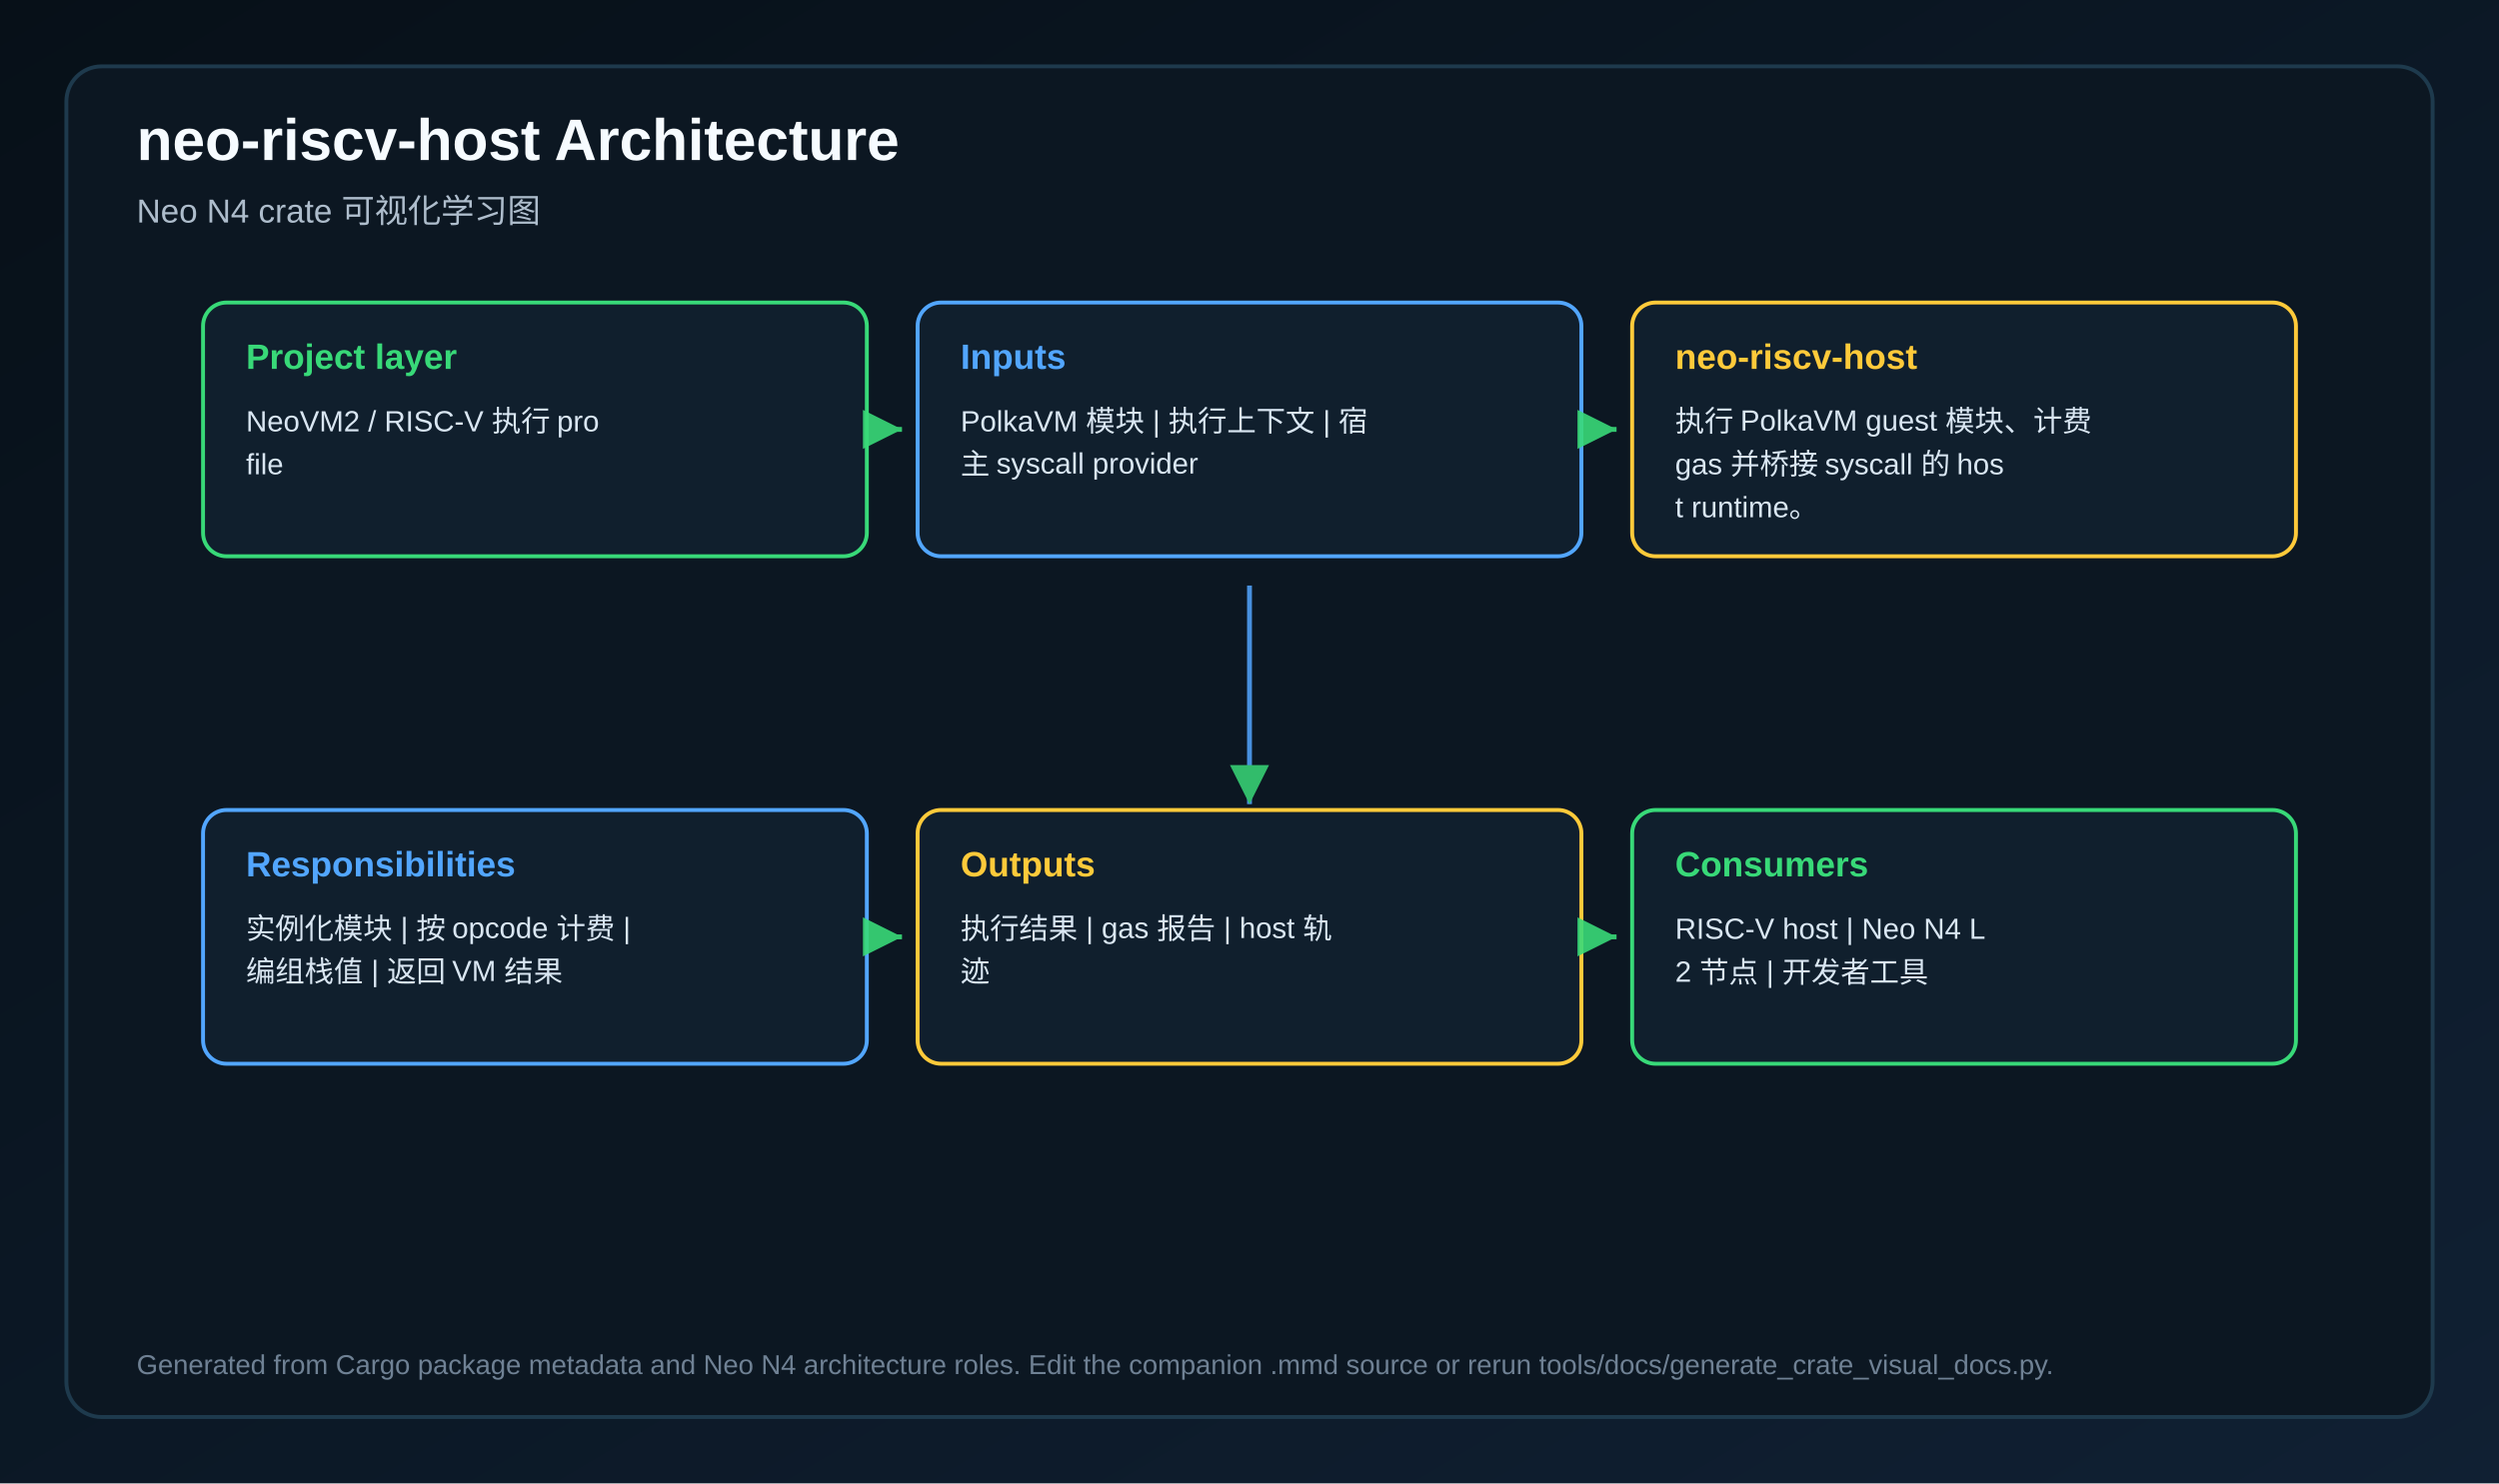
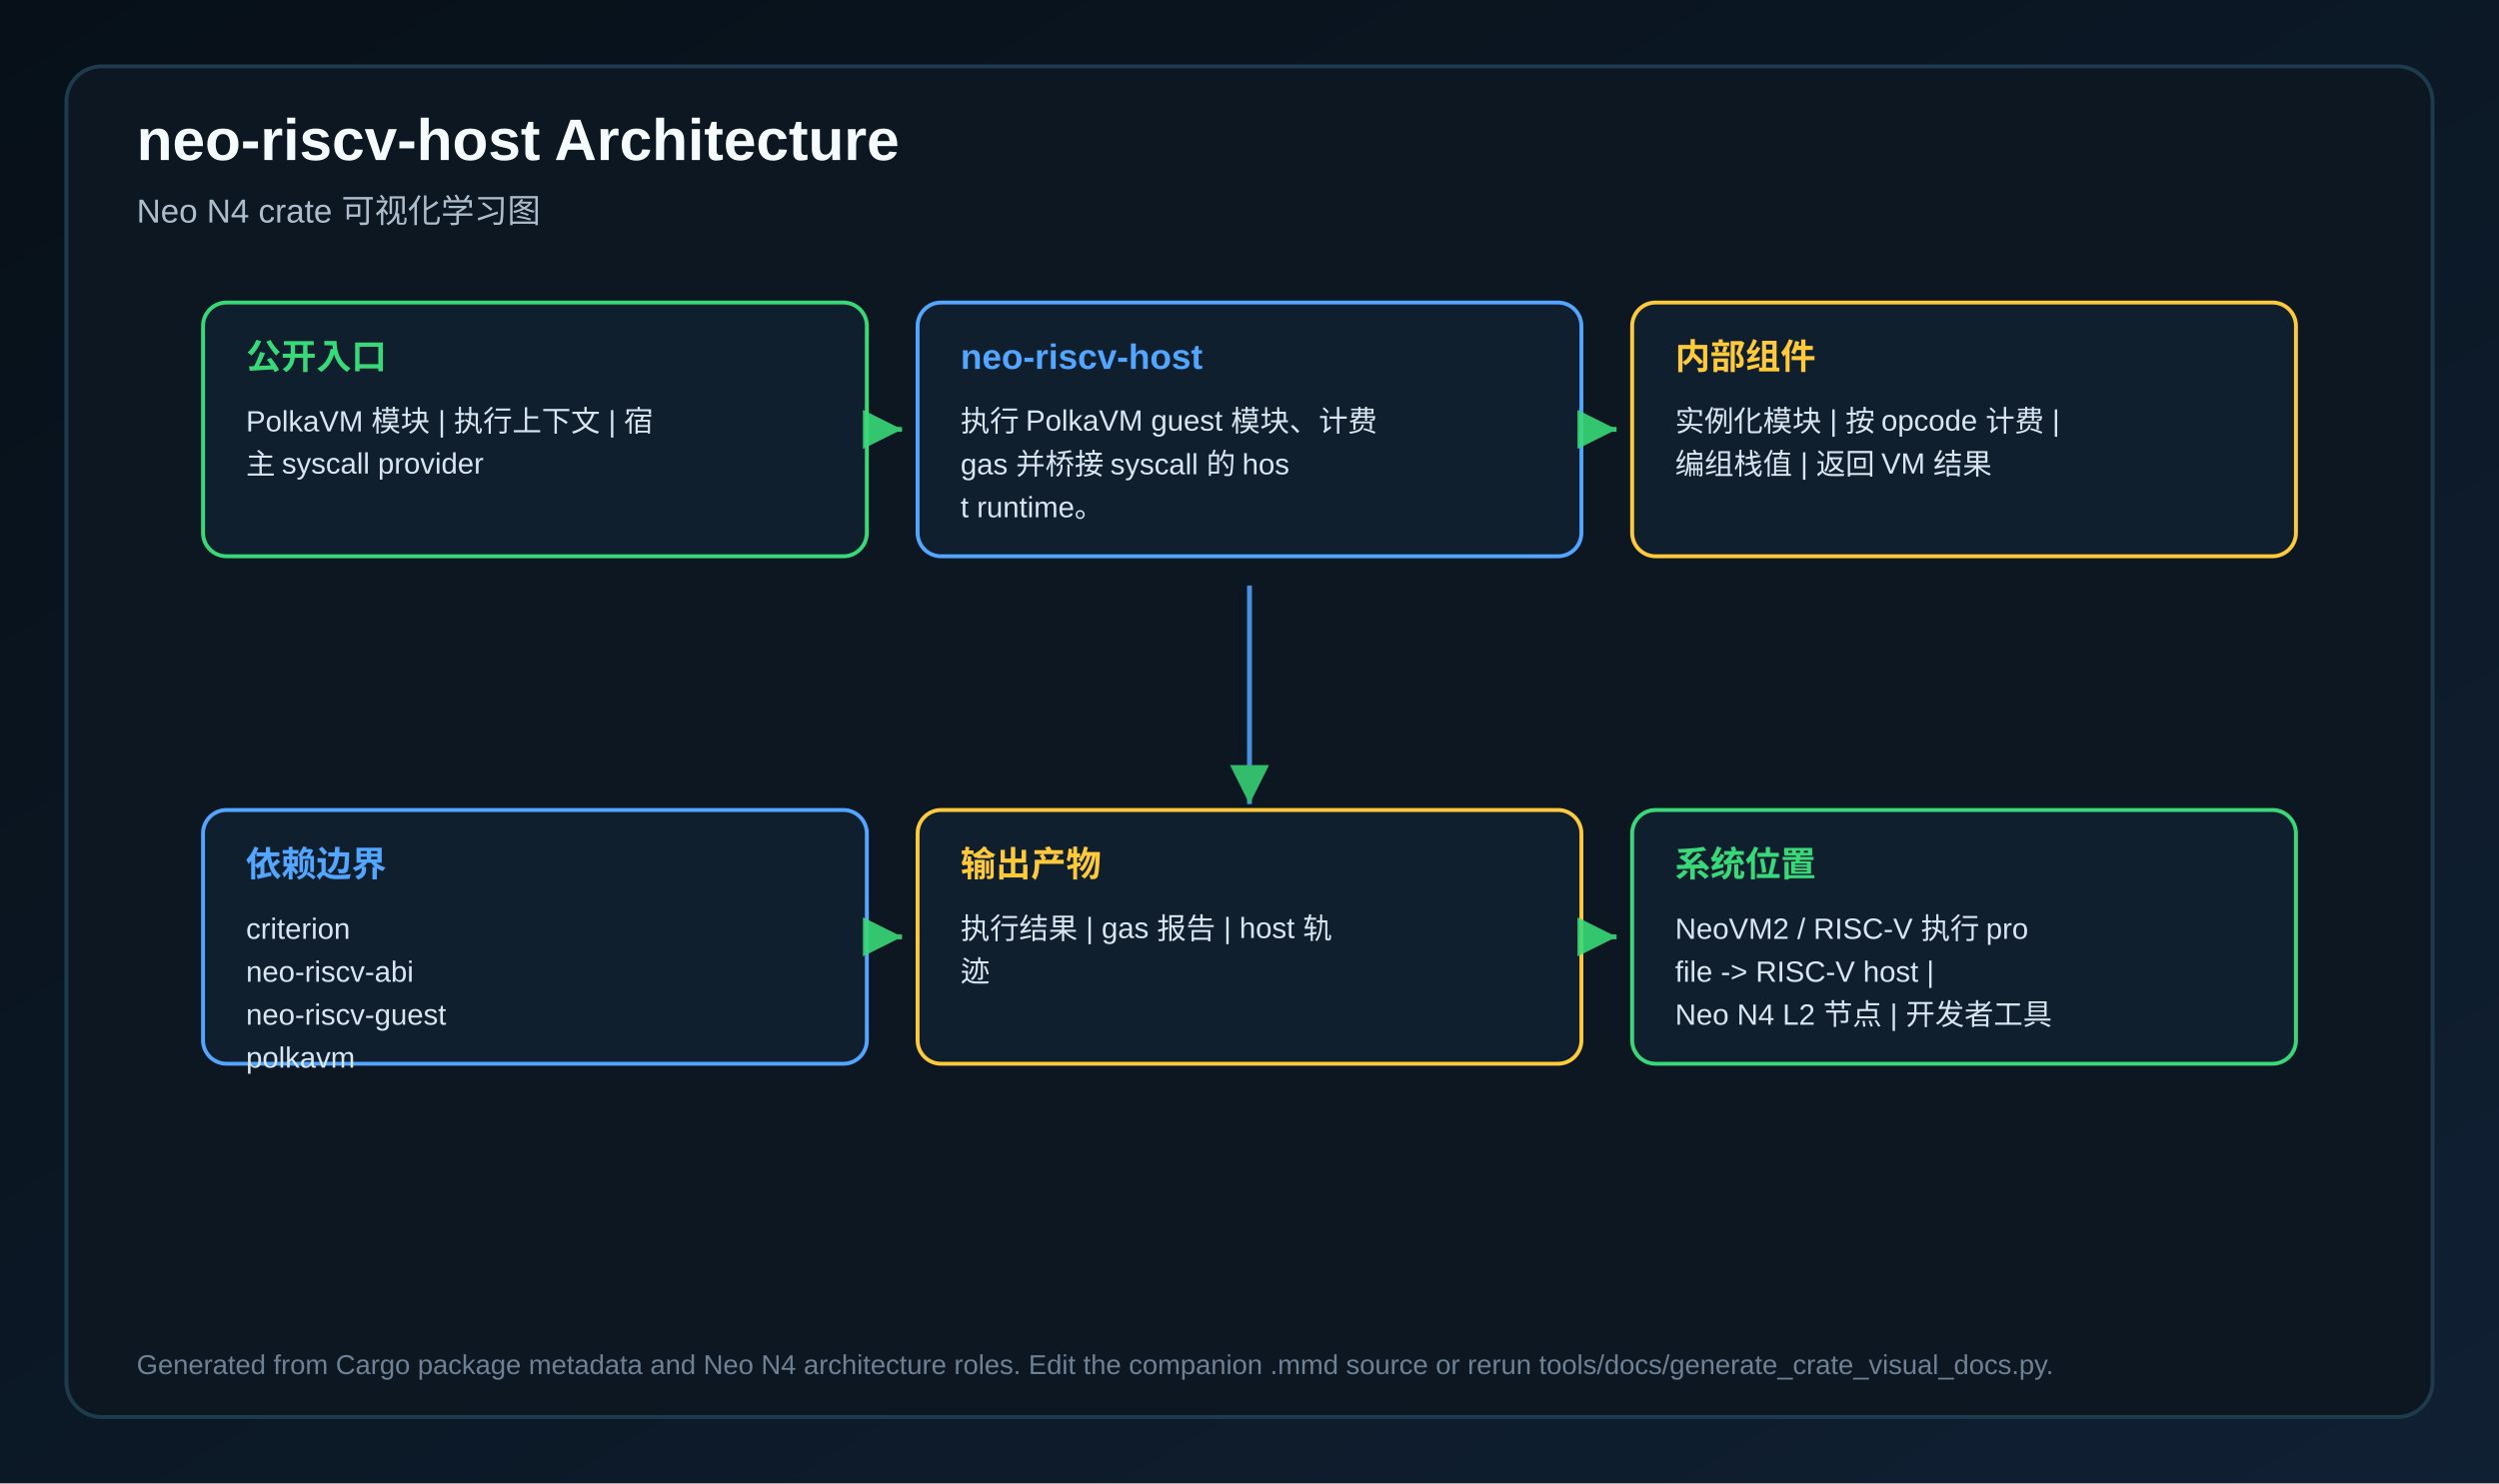
<svg xmlns="http://www.w3.org/2000/svg" width="1280" height="760" viewBox="0 0 1280 760" role="img" aria-label="neo-riscv-host Architecture">
  <defs>
    <linearGradient id="bg" x1="0" x2="1" y1="0" y2="1">
      <stop offset="0" stop-color="#071018" />
      <stop offset="1" stop-color="#102033" />
    </linearGradient>
    <marker id="arrow" markerWidth="12" markerHeight="12" refX="10" refY="6" orient="auto">
      <path d="M2,2 L10,6 L2,10 Z" fill="#38d978" />
    </marker>
  </defs>
  <rect x="0" y="0" width="1280" height="760" fill="url(#bg)" />
  <rect x="34" y="34" width="1212" height="692" rx="18" fill="#0c1722" stroke="#1e3a4d" stroke-width="2" />
  <text x="70" y="82" fill="#f6fbff" font-size="30" font-family="Segoe UI, Arial, sans-serif" font-weight="700">neo-riscv-host Architecture</text>
  <text x="70" y="114" fill="#aebdcc" font-size="17" font-family="Segoe UI, Arial, sans-serif">Neo N4 crate 可视化学习图</text>
  <rect x="104" y="155" width="340" height="130" rx="12" fill="#101f2d" stroke="#38d978" stroke-width="2" />
-   <text x="126" y="189" fill="#38d978" font-size="18" font-family="Segoe UI, Arial, sans-serif" font-weight="700">Project layer</text>
-   <text x="126" y="221" fill="#d9e6f2" font-size="15" font-family="Segoe UI, Arial, sans-serif">NeoVM2 / RISC-V 执行 pro</text>
-   <text x="126" y="243" fill="#d9e6f2" font-size="15" font-family="Segoe UI, Arial, sans-serif">file</text>
+   <text x="126" y="189" fill="#38d978" font-size="18" font-family="Segoe UI, Arial, sans-serif" font-weight="700">公开入口</text>
+   <text x="126" y="221" fill="#d9e6f2" font-size="15" font-family="Segoe UI, Arial, sans-serif">PolkaVM 模块 | 执行上下文 | 宿</text>
+   <text x="126" y="243" fill="#d9e6f2" font-size="15" font-family="Segoe UI, Arial, sans-serif">主 syscall provider</text>
  <rect x="470" y="155" width="340" height="130" rx="12" fill="#101f2d" stroke="#52a6ff" stroke-width="2" />
-   <text x="492" y="189" fill="#52a6ff" font-size="18" font-family="Segoe UI, Arial, sans-serif" font-weight="700">Inputs</text>
-   <text x="492" y="221" fill="#d9e6f2" font-size="15" font-family="Segoe UI, Arial, sans-serif">PolkaVM 模块 | 执行上下文 | 宿</text>
-   <text x="492" y="243" fill="#d9e6f2" font-size="15" font-family="Segoe UI, Arial, sans-serif">主 syscall provider</text>
+   <text x="492" y="189" fill="#52a6ff" font-size="18" font-family="Segoe UI, Arial, sans-serif" font-weight="700">neo-riscv-host</text>
+   <text x="492" y="221" fill="#d9e6f2" font-size="15" font-family="Segoe UI, Arial, sans-serif">执行 PolkaVM guest 模块、计费</text>
+   <text x="492" y="243" fill="#d9e6f2" font-size="15" font-family="Segoe UI, Arial, sans-serif"> gas 并桥接 syscall 的 hos</text>
+   <text x="492" y="265" fill="#d9e6f2" font-size="15" font-family="Segoe UI, Arial, sans-serif">t runtime。</text>
  <line x1="452" y1="220" x2="462" y2="220" stroke="#38d978" stroke-width="2.5" marker-end="url(#arrow)" opacity="0.9" />
  <rect x="836" y="155" width="340" height="130" rx="12" fill="#101f2d" stroke="#ffca3a" stroke-width="2" />
-   <text x="858" y="189" fill="#ffca3a" font-size="18" font-family="Segoe UI, Arial, sans-serif" font-weight="700">neo-riscv-host</text>
-   <text x="858" y="221" fill="#d9e6f2" font-size="15" font-family="Segoe UI, Arial, sans-serif">执行 PolkaVM guest 模块、计费</text>
-   <text x="858" y="243" fill="#d9e6f2" font-size="15" font-family="Segoe UI, Arial, sans-serif"> gas 并桥接 syscall 的 hos</text>
-   <text x="858" y="265" fill="#d9e6f2" font-size="15" font-family="Segoe UI, Arial, sans-serif">t runtime。</text>
+   <text x="858" y="189" fill="#ffca3a" font-size="18" font-family="Segoe UI, Arial, sans-serif" font-weight="700">内部组件</text>
+   <text x="858" y="221" fill="#d9e6f2" font-size="15" font-family="Segoe UI, Arial, sans-serif">实例化模块 | 按 opcode 计费 | </text>
+   <text x="858" y="243" fill="#d9e6f2" font-size="15" font-family="Segoe UI, Arial, sans-serif">编组栈值 | 返回 VM 结果</text>
  <line x1="818" y1="220" x2="828" y2="220" stroke="#38d978" stroke-width="2.5" marker-end="url(#arrow)" opacity="0.9" />
  <rect x="104" y="415" width="340" height="130" rx="12" fill="#101f2d" stroke="#52a6ff" stroke-width="2" />
-   <text x="126" y="449" fill="#52a6ff" font-size="18" font-family="Segoe UI, Arial, sans-serif" font-weight="700">Responsibilities</text>
-   <text x="126" y="481" fill="#d9e6f2" font-size="15" font-family="Segoe UI, Arial, sans-serif">实例化模块 | 按 opcode 计费 | </text>
-   <text x="126" y="503" fill="#d9e6f2" font-size="15" font-family="Segoe UI, Arial, sans-serif">编组栈值 | 返回 VM 结果</text>
+   <text x="126" y="449" fill="#52a6ff" font-size="18" font-family="Segoe UI, Arial, sans-serif" font-weight="700">依赖边界</text>
+   <text x="126" y="481" fill="#d9e6f2" font-size="15" font-family="Segoe UI, Arial, sans-serif">criterion</text>
+   <text x="126" y="503" fill="#d9e6f2" font-size="15" font-family="Segoe UI, Arial, sans-serif">neo-riscv-abi</text>
+   <text x="126" y="525" fill="#d9e6f2" font-size="15" font-family="Segoe UI, Arial, sans-serif">neo-riscv-guest</text>
+   <text x="126" y="547" fill="#d9e6f2" font-size="15" font-family="Segoe UI, Arial, sans-serif">polkavm</text>
  <rect x="470" y="415" width="340" height="130" rx="12" fill="#101f2d" stroke="#ffca3a" stroke-width="2" />
-   <text x="492" y="449" fill="#ffca3a" font-size="18" font-family="Segoe UI, Arial, sans-serif" font-weight="700">Outputs</text>
+   <text x="492" y="449" fill="#ffca3a" font-size="18" font-family="Segoe UI, Arial, sans-serif" font-weight="700">输出产物</text>
  <text x="492" y="481" fill="#d9e6f2" font-size="15" font-family="Segoe UI, Arial, sans-serif">执行结果 | gas 报告 | host 轨</text>
  <text x="492" y="503" fill="#d9e6f2" font-size="15" font-family="Segoe UI, Arial, sans-serif">迹</text>
  <line x1="452" y1="480" x2="462" y2="480" stroke="#38d978" stroke-width="2.5" marker-end="url(#arrow)" opacity="0.9" />
  <rect x="836" y="415" width="340" height="130" rx="12" fill="#101f2d" stroke="#38d978" stroke-width="2" />
-   <text x="858" y="449" fill="#38d978" font-size="18" font-family="Segoe UI, Arial, sans-serif" font-weight="700">Consumers</text>
-   <text x="858" y="481" fill="#d9e6f2" font-size="15" font-family="Segoe UI, Arial, sans-serif">RISC-V host | Neo N4 L</text>
-   <text x="858" y="503" fill="#d9e6f2" font-size="15" font-family="Segoe UI, Arial, sans-serif">2 节点 | 开发者工具</text>
+   <text x="858" y="449" fill="#38d978" font-size="18" font-family="Segoe UI, Arial, sans-serif" font-weight="700">系统位置</text>
+   <text x="858" y="481" fill="#d9e6f2" font-size="15" font-family="Segoe UI, Arial, sans-serif">NeoVM2 / RISC-V 执行 pro</text>
+   <text x="858" y="503" fill="#d9e6f2" font-size="15" font-family="Segoe UI, Arial, sans-serif">file -&gt; RISC-V host | </text>
+   <text x="858" y="525" fill="#d9e6f2" font-size="15" font-family="Segoe UI, Arial, sans-serif">Neo N4 L2 节点 | 开发者工具</text>
  <line x1="818" y1="480" x2="828" y2="480" stroke="#38d978" stroke-width="2.5" marker-end="url(#arrow)" opacity="0.9" />
  <path d="M640 300 C640 350 640 370 640 412" stroke="#52a6ff" stroke-width="2.5" fill="none" marker-end="url(#arrow)" opacity="0.85" />
  <text x="70" y="704" fill="#6f8194" font-size="14" font-family="Segoe UI, Arial, sans-serif">Generated from Cargo package metadata and Neo N4 architecture roles. Edit the companion .mmd source or rerun tools/docs/generate_crate_visual_docs.py.</text>
</svg>
